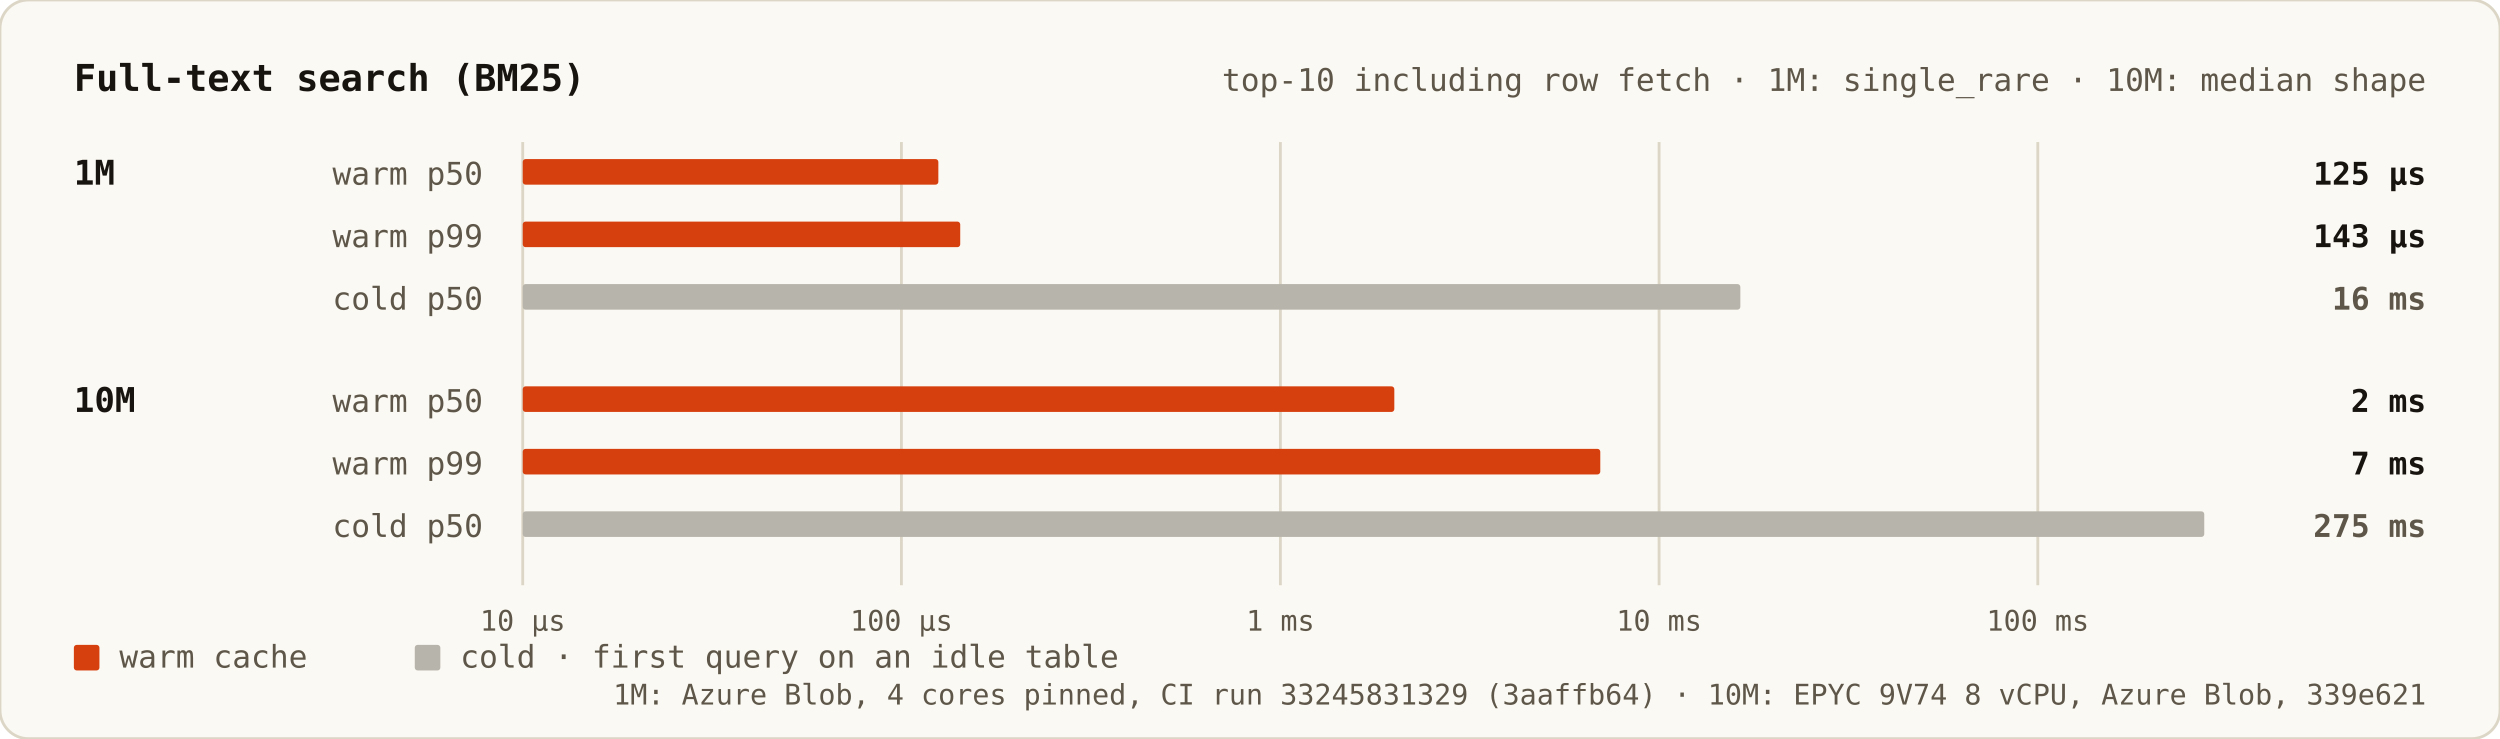
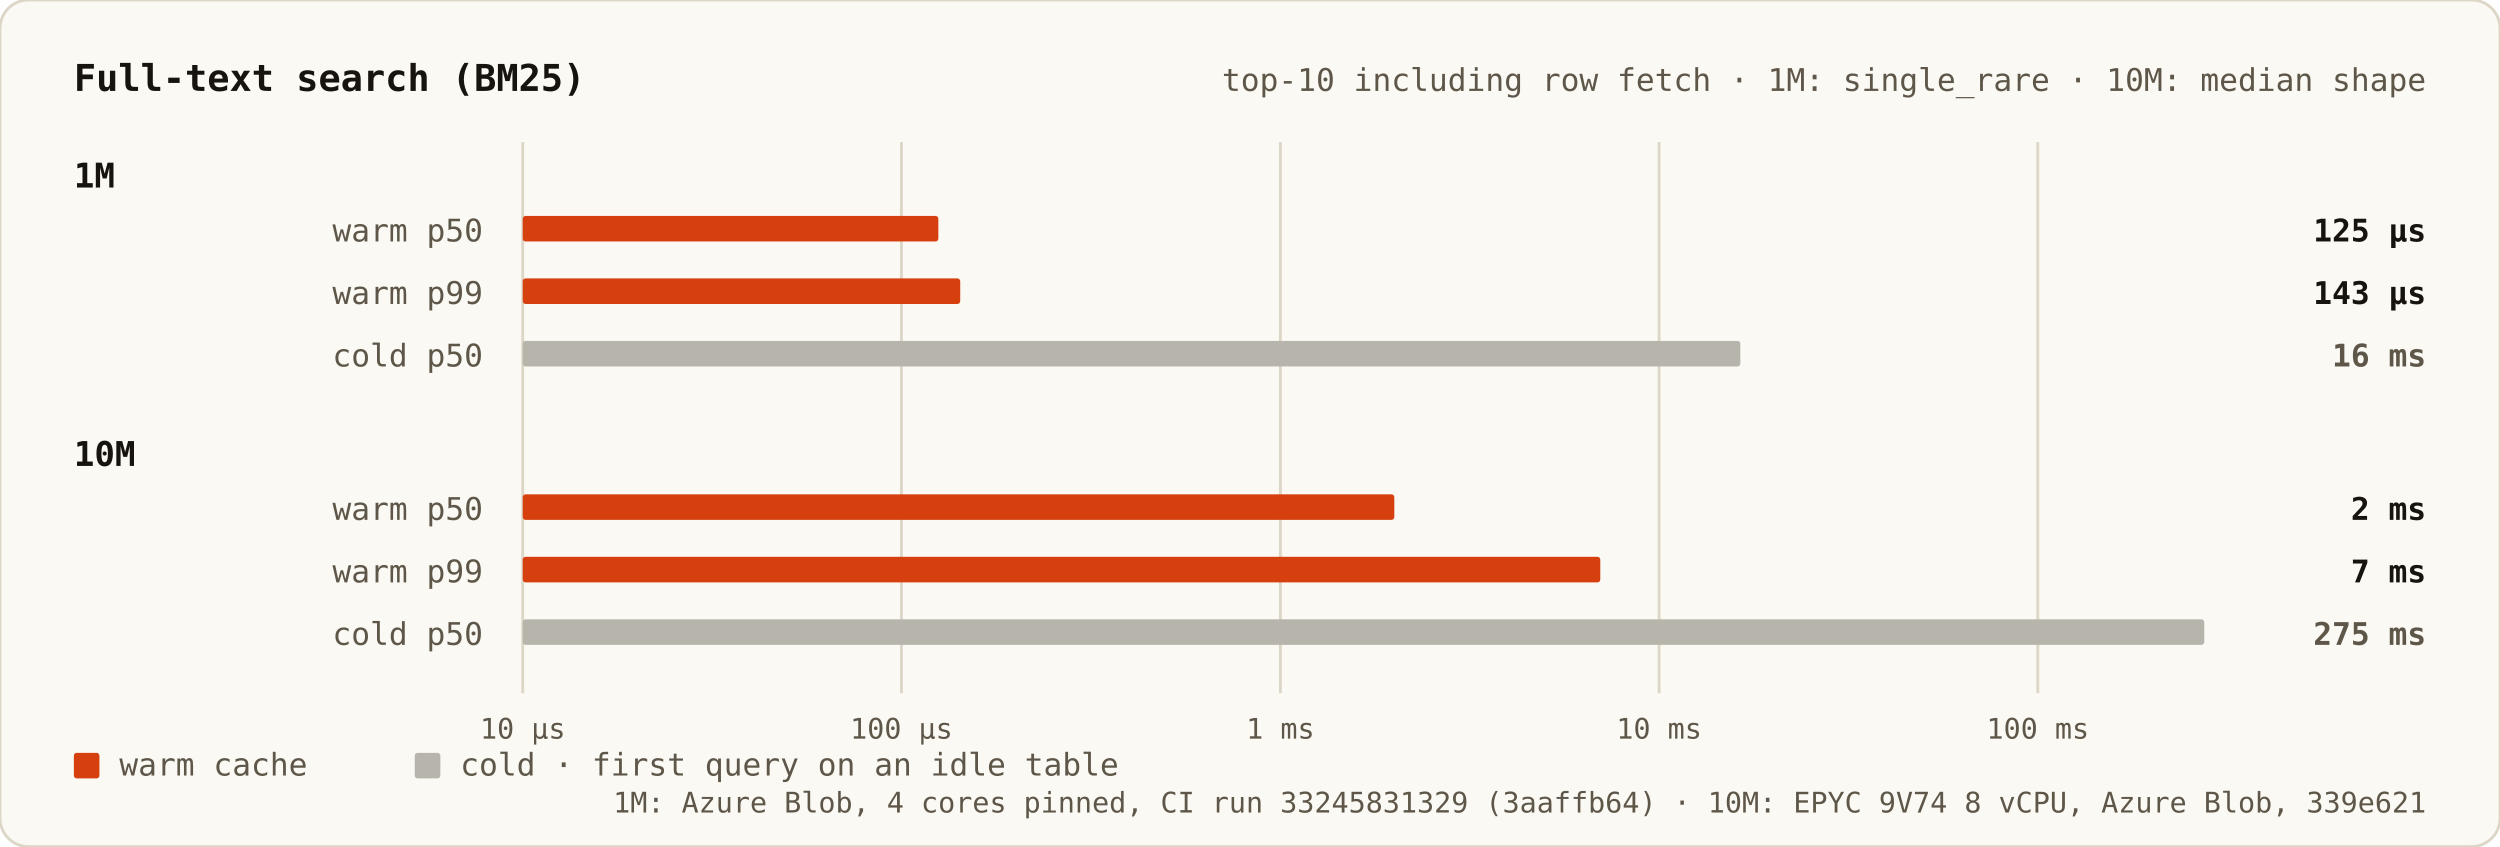
- <svg xmlns="http://www.w3.org/2000/svg" width="880" height="260" viewBox="0 0 880 260" role="img">
-   <rect width="880" height="260" rx="10" fill="#FBF9F3" stroke="#DCD6C7" />
+ <svg xmlns="http://www.w3.org/2000/svg" width="880" height="298" viewBox="0 0 880 298" role="img">
+   <rect width="880" height="298" rx="10" fill="#FBF9F3" stroke="#DCD6C7" />
  <text x="26.0" y="32.0" font-family="ui-monospace, SFMono-Regular, Menlo, Consolas, monospace" font-size="13" fill="#17130F" font-weight="600">Full-text search (BM25)</text>
  <text x="854.0" y="32.0" font-family="ui-monospace, SFMono-Regular, Menlo, Consolas, monospace" font-size="11" fill="#5E5749" text-anchor="end">top-10 including row fetch · 1M: single_rare · 10M: median shape</text>
-   <line x1="184.0" y1="50" x2="184.0" y2="206" stroke="#DCD6C7" />
-   <text x="184.0" y="222.0" font-family="ui-monospace, SFMono-Regular, Menlo, Consolas, monospace" font-size="10" fill="#5E5749" text-anchor="middle">10 µs</text>
-   <line x1="317.3" y1="50" x2="317.3" y2="206" stroke="#DCD6C7" />
-   <text x="317.3" y="222.0" font-family="ui-monospace, SFMono-Regular, Menlo, Consolas, monospace" font-size="10" fill="#5E5749" text-anchor="middle">100 µs</text>
-   <line x1="450.7" y1="50" x2="450.7" y2="206" stroke="#DCD6C7" />
-   <text x="450.7" y="222.0" font-family="ui-monospace, SFMono-Regular, Menlo, Consolas, monospace" font-size="10" fill="#5E5749" text-anchor="middle">1 ms</text>
-   <line x1="584.0" y1="50" x2="584.0" y2="206" stroke="#DCD6C7" />
-   <text x="584.0" y="222.0" font-family="ui-monospace, SFMono-Regular, Menlo, Consolas, monospace" font-size="10" fill="#5E5749" text-anchor="middle">10 ms</text>
-   <line x1="717.3" y1="50" x2="717.3" y2="206" stroke="#DCD6C7" />
-   <text x="717.3" y="222.0" font-family="ui-monospace, SFMono-Regular, Menlo, Consolas, monospace" font-size="10" fill="#5E5749" text-anchor="middle">100 ms</text>
-   <text x="26.0" y="65.0" font-family="ui-monospace, SFMono-Regular, Menlo, Consolas, monospace" font-size="12" fill="#17130F" font-weight="600">1M</text>
-   <text x="170.0" y="65.0" font-family="ui-monospace, SFMono-Regular, Menlo, Consolas, monospace" font-size="11" fill="#5E5749" text-anchor="end">warm p50</text>
-   <rect x="184" y="56" width="146.3" height="9" rx="1" fill="#D6400F" />
-   <text x="854.0" y="65.0" font-family="ui-monospace, SFMono-Regular, Menlo, Consolas, monospace" font-size="11" fill="#17130F" font-weight="600" text-anchor="end">125 µs</text>
-   <text x="170.0" y="87.0" font-family="ui-monospace, SFMono-Regular, Menlo, Consolas, monospace" font-size="11" fill="#5E5749" text-anchor="end">warm p99</text>
-   <rect x="184" y="78" width="154.0" height="9" rx="1" fill="#D6400F" />
-   <text x="854.0" y="87.0" font-family="ui-monospace, SFMono-Regular, Menlo, Consolas, monospace" font-size="11" fill="#17130F" font-weight="600" text-anchor="end">143 µs</text>
-   <text x="170.0" y="109.0" font-family="ui-monospace, SFMono-Regular, Menlo, Consolas, monospace" font-size="11" fill="#5E5749" text-anchor="end">cold p50</text>
-   <rect x="184" y="100" width="428.6" height="9" rx="1" fill="#B7B4AB" />
-   <text x="854.0" y="109.0" font-family="ui-monospace, SFMono-Regular, Menlo, Consolas, monospace" font-size="11" fill="#5E5749" font-weight="600" text-anchor="end">16 ms</text>
-   <text x="26.0" y="145.0" font-family="ui-monospace, SFMono-Regular, Menlo, Consolas, monospace" font-size="12" fill="#17130F" font-weight="600">10M</text>
-   <text x="170.0" y="145.0" font-family="ui-monospace, SFMono-Regular, Menlo, Consolas, monospace" font-size="11" fill="#5E5749" text-anchor="end">warm p50</text>
-   <rect x="184" y="136" width="306.8" height="9" rx="1" fill="#D6400F" />
-   <text x="854.0" y="145.0" font-family="ui-monospace, SFMono-Regular, Menlo, Consolas, monospace" font-size="11" fill="#17130F" font-weight="600" text-anchor="end">2 ms</text>
-   <text x="170.0" y="167.0" font-family="ui-monospace, SFMono-Regular, Menlo, Consolas, monospace" font-size="11" fill="#5E5749" text-anchor="end">warm p99</text>
-   <rect x="184" y="158" width="379.3" height="9" rx="1" fill="#D6400F" />
-   <text x="854.0" y="167.0" font-family="ui-monospace, SFMono-Regular, Menlo, Consolas, monospace" font-size="11" fill="#17130F" font-weight="600" text-anchor="end">7 ms</text>
-   <text x="170.0" y="189.0" font-family="ui-monospace, SFMono-Regular, Menlo, Consolas, monospace" font-size="11" fill="#5E5749" text-anchor="end">cold p50</text>
-   <rect x="184" y="180" width="591.9" height="9" rx="1" fill="#B7B4AB" />
-   <text x="854.0" y="189.0" font-family="ui-monospace, SFMono-Regular, Menlo, Consolas, monospace" font-size="11" fill="#5E5749" font-weight="600" text-anchor="end">275 ms</text>
-   <rect x="26" y="227" width="9" height="9" rx="1" fill="#D6400F" />
-   <text x="42.0" y="235.0" font-family="ui-monospace, SFMono-Regular, Menlo, Consolas, monospace" font-size="11" fill="#5E5749">warm cache</text>
-   <rect x="146" y="227" width="9" height="9" rx="1" fill="#B7B4AB" />
-   <text x="162.0" y="235.0" font-family="ui-monospace, SFMono-Regular, Menlo, Consolas, monospace" font-size="11" fill="#5E5749">cold · first query on an idle table</text>
-   <text x="854.0" y="248.0" font-family="ui-monospace, SFMono-Regular, Menlo, Consolas, monospace" font-size="10" fill="#5E5749" text-anchor="end">1M: Azure Blob, 4 cores pinned, CI run 33245831329 (3aaffb64) · 10M: EPYC 9V74 8 vCPU, Azure Blob, 339e621</text>
+   <line x1="184.0" y1="50" x2="184.0" y2="244" stroke="#DCD6C7" />
+   <text x="184.0" y="260.0" font-family="ui-monospace, SFMono-Regular, Menlo, Consolas, monospace" font-size="10" fill="#5E5749" text-anchor="middle">10 µs</text>
+   <line x1="317.3" y1="50" x2="317.3" y2="244" stroke="#DCD6C7" />
+   <text x="317.3" y="260.0" font-family="ui-monospace, SFMono-Regular, Menlo, Consolas, monospace" font-size="10" fill="#5E5749" text-anchor="middle">100 µs</text>
+   <line x1="450.7" y1="50" x2="450.7" y2="244" stroke="#DCD6C7" />
+   <text x="450.7" y="260.0" font-family="ui-monospace, SFMono-Regular, Menlo, Consolas, monospace" font-size="10" fill="#5E5749" text-anchor="middle">1 ms</text>
+   <line x1="584.0" y1="50" x2="584.0" y2="244" stroke="#DCD6C7" />
+   <text x="584.0" y="260.0" font-family="ui-monospace, SFMono-Regular, Menlo, Consolas, monospace" font-size="10" fill="#5E5749" text-anchor="middle">10 ms</text>
+   <line x1="717.3" y1="50" x2="717.3" y2="244" stroke="#DCD6C7" />
+   <text x="717.3" y="260.0" font-family="ui-monospace, SFMono-Regular, Menlo, Consolas, monospace" font-size="10" fill="#5E5749" text-anchor="middle">100 ms</text>
+   <text x="26.0" y="66.0" font-family="ui-monospace, SFMono-Regular, Menlo, Consolas, monospace" font-size="12" fill="#17130F" font-weight="600">1M</text>
+   <text x="170.0" y="85.0" font-family="ui-monospace, SFMono-Regular, Menlo, Consolas, monospace" font-size="11" fill="#5E5749" text-anchor="end">warm p50</text>
+   <rect x="184" y="76" width="146.3" height="9" rx="1" fill="#D6400F" />
+   <text x="854.0" y="85.0" font-family="ui-monospace, SFMono-Regular, Menlo, Consolas, monospace" font-size="11" fill="#17130F" font-weight="600" text-anchor="end">125 µs</text>
+   <text x="170.0" y="107.0" font-family="ui-monospace, SFMono-Regular, Menlo, Consolas, monospace" font-size="11" fill="#5E5749" text-anchor="end">warm p99</text>
+   <rect x="184" y="98" width="154.0" height="9" rx="1" fill="#D6400F" />
+   <text x="854.0" y="107.0" font-family="ui-monospace, SFMono-Regular, Menlo, Consolas, monospace" font-size="11" fill="#17130F" font-weight="600" text-anchor="end">143 µs</text>
+   <text x="170.0" y="129.0" font-family="ui-monospace, SFMono-Regular, Menlo, Consolas, monospace" font-size="11" fill="#5E5749" text-anchor="end">cold p50</text>
+   <rect x="184" y="120" width="428.6" height="9" rx="1" fill="#B7B4AB" />
+   <text x="854.0" y="129.0" font-family="ui-monospace, SFMono-Regular, Menlo, Consolas, monospace" font-size="11" fill="#5E5749" font-weight="600" text-anchor="end">16 ms</text>
+   <text x="26.0" y="164.0" font-family="ui-monospace, SFMono-Regular, Menlo, Consolas, monospace" font-size="12" fill="#17130F" font-weight="600">10M</text>
+   <text x="170.0" y="183.0" font-family="ui-monospace, SFMono-Regular, Menlo, Consolas, monospace" font-size="11" fill="#5E5749" text-anchor="end">warm p50</text>
+   <rect x="184" y="174" width="306.8" height="9" rx="1" fill="#D6400F" />
+   <text x="854.0" y="183.0" font-family="ui-monospace, SFMono-Regular, Menlo, Consolas, monospace" font-size="11" fill="#17130F" font-weight="600" text-anchor="end">2 ms</text>
+   <text x="170.0" y="205.0" font-family="ui-monospace, SFMono-Regular, Menlo, Consolas, monospace" font-size="11" fill="#5E5749" text-anchor="end">warm p99</text>
+   <rect x="184" y="196" width="379.3" height="9" rx="1" fill="#D6400F" />
+   <text x="854.0" y="205.0" font-family="ui-monospace, SFMono-Regular, Menlo, Consolas, monospace" font-size="11" fill="#17130F" font-weight="600" text-anchor="end">7 ms</text>
+   <text x="170.0" y="227.0" font-family="ui-monospace, SFMono-Regular, Menlo, Consolas, monospace" font-size="11" fill="#5E5749" text-anchor="end">cold p50</text>
+   <rect x="184" y="218" width="591.9" height="9" rx="1" fill="#B7B4AB" />
+   <text x="854.0" y="227.0" font-family="ui-monospace, SFMono-Regular, Menlo, Consolas, monospace" font-size="11" fill="#5E5749" font-weight="600" text-anchor="end">275 ms</text>
+   <rect x="26" y="265" width="9" height="9" rx="1" fill="#D6400F" />
+   <text x="42.0" y="273.0" font-family="ui-monospace, SFMono-Regular, Menlo, Consolas, monospace" font-size="11" fill="#5E5749">warm cache</text>
+   <rect x="146" y="265" width="9" height="9" rx="1" fill="#B7B4AB" />
+   <text x="162.0" y="273.0" font-family="ui-monospace, SFMono-Regular, Menlo, Consolas, monospace" font-size="11" fill="#5E5749">cold · first query on an idle table</text>
+   <text x="854.0" y="286.0" font-family="ui-monospace, SFMono-Regular, Menlo, Consolas, monospace" font-size="10" fill="#5E5749" text-anchor="end">1M: Azure Blob, 4 cores pinned, CI run 33245831329 (3aaffb64) · 10M: EPYC 9V74 8 vCPU, Azure Blob, 339e621</text>
</svg>
